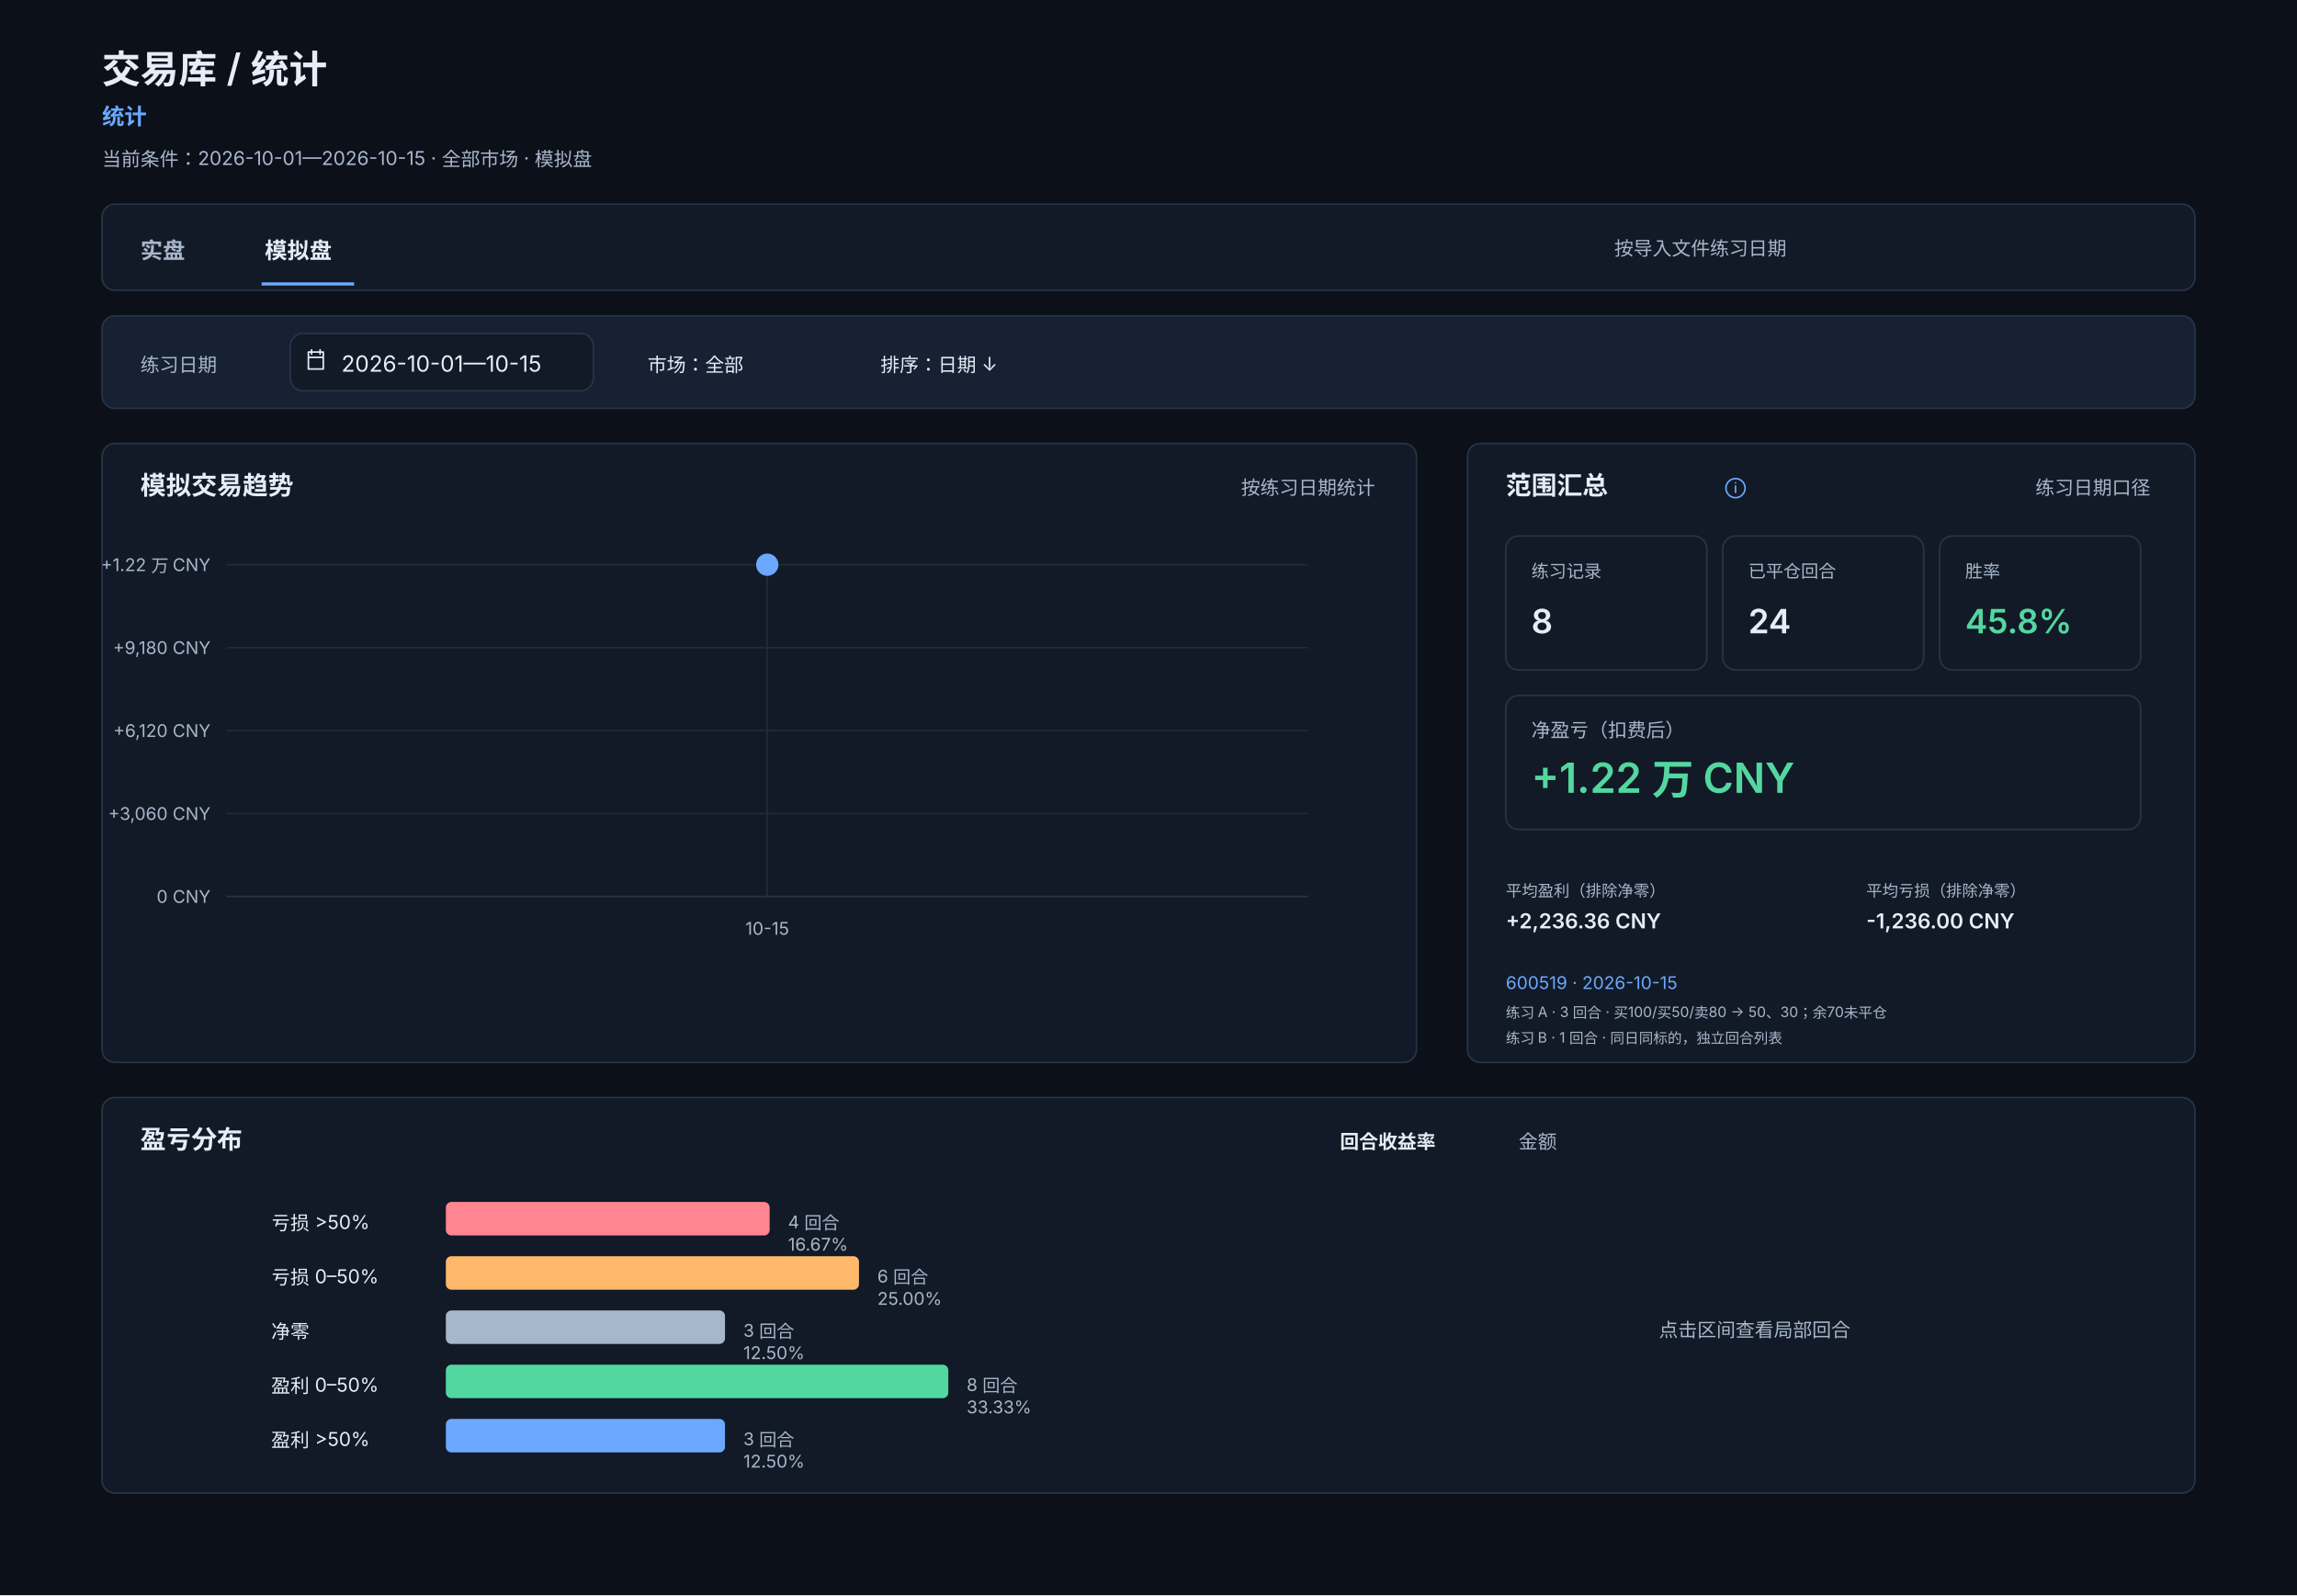
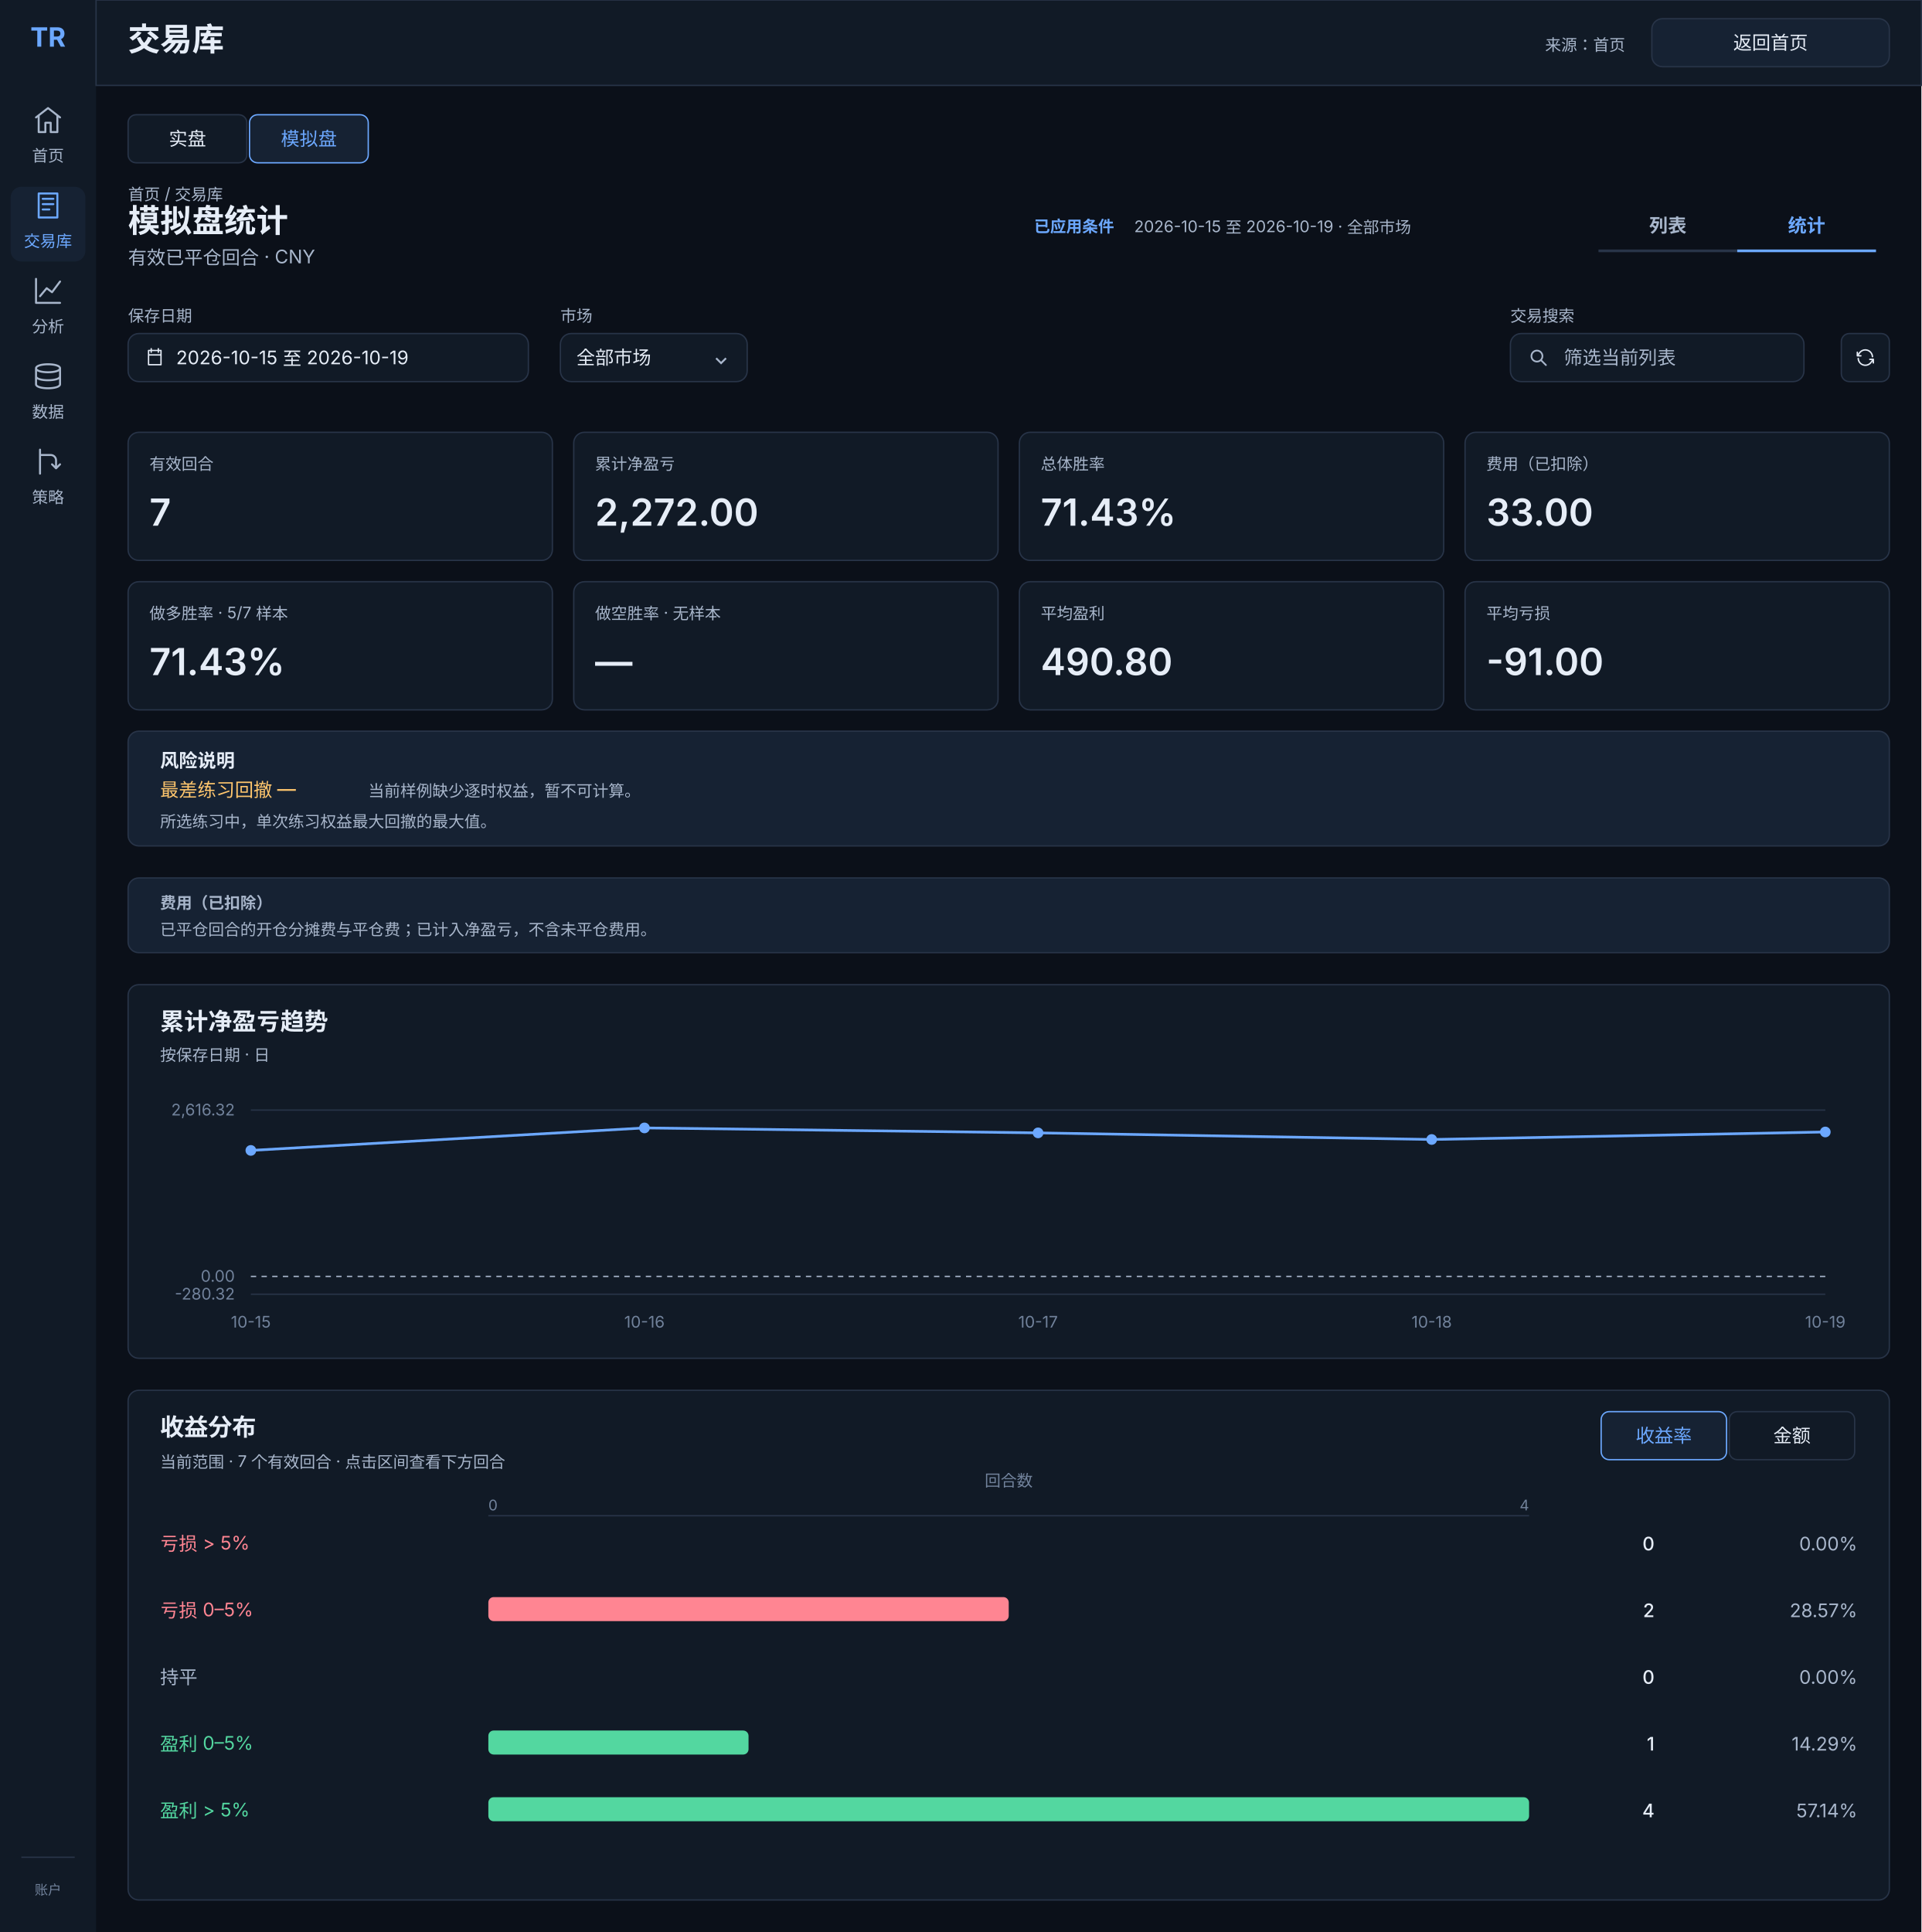
- <svg xmlns="http://www.w3.org/2000/svg" width="1440" height="1000" viewBox="0 0 1440 1000" role="img" aria-label="02-simulation-normal.svg">
+ <svg xmlns="http://www.w3.org/2000/svg" width="1440" height="1448" viewBox="0 0 1440 1448" role="img" aria-label="模拟盘统计">
  <style>text{font-family:-apple-system,BlinkMacSystemFont,'Segoe UI',sans-serif;font-variant-numeric:tabular-nums}</style>
-   <rect width="1440" height="1000" fill="#0B1019" />
-   <text x="64" y="52" font-size="24" fill="#E6EDF7" font-weight="600" text-anchor="start">交易库 / 统计</text>
-   <text x="64" y="78" font-size="14" fill="#6CA8FF" font-weight="600" text-anchor="start">统计</text>
-   <text x="64" y="104" font-size="12" fill="#A8B6CB" font-weight="400" text-anchor="start">当前条件：2026-10-01—2026-10-15 · 全部市场 · 模拟盘</text>
-   <rect x="64" y="128" width="1312" height="54" rx="8" fill="#111A26" stroke="#283448" />
-   <text x="88" y="162" font-size="14" fill="#A8B6CB" font-weight="600" text-anchor="start">实盘</text>
-   <text x="166" y="162" font-size="14" fill="#E6EDF7" font-weight="600" text-anchor="start">模拟盘</text>
-   <path d="M164 178 L222 178" fill="none" stroke="#6CA8FF" stroke-width="2" />
-   <text x="1120" y="160" font-size="12" fill="#A8B6CB" font-weight="400" text-anchor="end">按导入文件练习日期</text>
-   <rect x="64" y="198" width="1312" height="58" rx="8" fill="#162233" stroke="#283448" />
-   <text x="88" y="233" font-size="12" fill="#A8B6CB" font-weight="400" text-anchor="start">练习日期</text>
-   <rect x="182" y="209" width="190" height="36" rx="8" fill="#111A26" stroke="#283448" />
-   <svg x="190" y="218" width="16" height="16" viewBox="0 0 24 24">
+   <rect width="1440" height="1448" fill="#0B1019" />
+   <rect x="0" y="0" width="72" height="1448" fill="#111A26" />
+   <text x="36" y="35" font-size="20" fill="#6CA8FF" font-weight="700" text-anchor="middle">TR</text>
+   <svg x="24" y="78" width="24" height="24" viewBox="0 0 24 24" aria-hidden="true">
+     <path d="M3 10L12 3l9 7M5 9v12h5v-7h4v7h5V9" fill="none" stroke="#A8B6CB" stroke-width="1.5" stroke-linecap="round" stroke-linejoin="round" />
+   </svg>
+   <text x="36" y="121" font-size="12" fill="#A8B6CB" font-weight="400" text-anchor="middle">首页</text>
+   <rect x="8" y="140" width="56" height="56" rx="8" fill="#162233" />
+   <svg x="24" y="142" width="24" height="24" viewBox="0 0 24 24" aria-hidden="true">
+     <path d="M5 3h14v18H5zM8 7h8M8 11h8M8 15h5" fill="none" stroke="#6CA8FF" stroke-width="1.5" stroke-linecap="round" stroke-linejoin="round" />
+   </svg>
+   <text x="36" y="185" font-size="12" fill="#6CA8FF" font-weight="400" text-anchor="middle">交易库</text>
+   <svg x="24" y="206" width="24" height="24" viewBox="0 0 24 24" aria-hidden="true">
+     <path d="M3 3v18h18M6 16l5-6 4 3 6-8" fill="none" stroke="#A8B6CB" stroke-width="1.5" stroke-linecap="round" stroke-linejoin="round" />
+   </svg>
+   <text x="36" y="249" font-size="12" fill="#A8B6CB" font-weight="400" text-anchor="middle">分析</text>
+   <svg x="24" y="270" width="24" height="24" viewBox="0 0 24 24" aria-hidden="true">
+     <path d="M3 6c0-4 18-4 18 0v12c0 4-18 4-18 0zM3 6c0 4 18 4 18 0M3 12c0 4 18 4 18 0" fill="none" stroke="#A8B6CB" stroke-width="1.5" stroke-linecap="round" stroke-linejoin="round" />
+   </svg>
+   <text x="36" y="313" font-size="12" fill="#A8B6CB" font-weight="400" text-anchor="middle">数据</text>
+   <svg x="24" y="334" width="24" height="24" viewBox="0 0 24 24" aria-hidden="true">
+     <path d="M6 3v18M6 7h8a4 4 0 0 1 4 4v6M15 14l3 3 3-3" fill="none" stroke="#A8B6CB" stroke-width="1.5" stroke-linecap="round" stroke-linejoin="round" />
+   </svg>
+   <text x="36" y="377" font-size="12" fill="#A8B6CB" font-weight="400" text-anchor="middle">策略</text>
+   <line x1="16" y1="1392" x2="56" y2="1392" stroke="#283448" stroke-width="1" />
+   <text x="36" y="1420" font-size="10" fill="#71829B" font-weight="500" text-anchor="middle">账户</text>
+   <rect x="72" y="0" width="1368" height="64" fill="#111A26" stroke="#283448" />
+   <text x="96" y="38" font-size="24" fill="#E6EDF7" font-weight="600" text-anchor="start">交易库</text>
+   <text x="1218" y="38" font-size="12" fill="#A8B6CB" font-weight="400" text-anchor="end">来源：首页</text>
+   <rect x="1238" y="14" width="178" height="36" rx="8" fill="#162233" stroke="#283448" />
+   <text x="1327" y="37" font-size="14" fill="#E6EDF7" font-weight="500" text-anchor="middle">返回首页</text>
+   <rect x="96" y="86" width="89" height="36" rx="6" fill="#111A26" stroke="#283448" />
+   <text x="140.5" y="109" font-size="14" fill="#E6EDF7" font-weight="500" text-anchor="middle">实盘</text>
+   <rect x="187" y="86" width="89" height="36" rx="6" fill="#162233" stroke="#6CA8FF" />
+   <text x="231.5" y="109" font-size="14" fill="#6CA8FF" font-weight="500" text-anchor="middle">模拟盘</text>
+   <text x="96" y="150" font-size="12" fill="#A8B6CB" font-weight="400" text-anchor="start">首页 / 交易库</text>
+   <text x="96" y="174" font-size="24" fill="#E6EDF7" font-weight="600" text-anchor="start">模拟盘统计</text>
+   <text x="96" y="198" font-size="14" fill="#A8B6CB" font-weight="400" text-anchor="start">有效已平仓回合 · CNY</text>
+   <text x="775" y="174" font-size="12" fill="#6CA8FF" font-weight="600" text-anchor="start">已应用条件</text>
+   <text x="850" y="174" font-size="12" fill="#A8B6CB" font-weight="400" text-anchor="start">2026-10-15 至 2026-10-19 · 全部市场</text>
+   <text x="1250" y="174" font-size="14" fill="#A8B6CB" font-weight="600" text-anchor="middle">列表</text>
+   <text x="1354" y="174" font-size="14" fill="#6CA8FF" font-weight="600" text-anchor="middle">统计</text>
+   <line x1="1198" y1="188" x2="1302" y2="188" stroke="#283448" stroke-width="2" />
+   <line x1="1302" y1="188" x2="1406" y2="188" stroke="#6CA8FF" stroke-width="2" />
+   <text x="96" y="241" font-size="12" fill="#A8B6CB" font-weight="400" text-anchor="start">保存日期</text>
+   <rect x="96" y="250" width="300" height="36" rx="8" fill="#111A26" stroke="#283448" />
+   <svg x="108" y="260" width="16" height="16" viewBox="0 0 24 24" aria-hidden="true">
    <path d="M5 4h14v16H5zM8 2v4M16 2v4M5 9h14" fill="none" stroke="#E6EDF7" stroke-width="1.5" stroke-linecap="round" stroke-linejoin="round" />
  </svg>
-   <text x="214" y="233" font-size="14" fill="#E6EDF7" font-weight="400" text-anchor="start">2026-10-01—10-15</text>
-   <text x="406" y="233" font-size="12" fill="#E6EDF7" font-weight="400" text-anchor="start">市场：全部</text>
-   <text x="552" y="233" font-size="12" fill="#E6EDF7" font-weight="400" text-anchor="start">排序：日期 ↓</text>
-   <rect x="64" y="278" width="824" height="388" rx="8" fill="#111A26" stroke="#283448" />
-   <text x="88" y="310" font-size="16" fill="#E6EDF7" font-weight="600" text-anchor="start">模拟交易趋势</text>
-   <text x="862" y="310" font-size="12" fill="#A8B6CB" font-weight="400" text-anchor="end">按练习日期统计</text>
-   <path d="M142 354 L820 354" fill="none" stroke="#202B3A" stroke-width="1" />
-   <text x="132" y="358" font-size="11" fill="#A8B6CB" font-weight="400" text-anchor="end">+1.22 万 CNY</text>
-   <path d="M142 406 L820 406" fill="none" stroke="#202B3A" stroke-width="1" />
-   <text x="132" y="410" font-size="11" fill="#A8B6CB" font-weight="400" text-anchor="end">+9,180 CNY</text>
-   <path d="M142 458 L820 458" fill="none" stroke="#202B3A" stroke-width="1" />
-   <text x="132" y="462" font-size="11" fill="#A8B6CB" font-weight="400" text-anchor="end">+6,120 CNY</text>
-   <path d="M142 510 L820 510" fill="none" stroke="#202B3A" stroke-width="1" />
-   <text x="132" y="514" font-size="11" fill="#A8B6CB" font-weight="400" text-anchor="end">+3,060 CNY</text>
-   <path d="M142 562 L820 562" fill="none" stroke="#283448" stroke-width="1" />
-   <text x="132" y="566" font-size="11" fill="#A8B6CB" font-weight="400" text-anchor="end">0 CNY</text>
-   <path d="M481 354 L481 562" fill="none" stroke="#202B3A" stroke-width="1" />
-   <text x="481" y="586" font-size="11" fill="#A8B6CB" font-weight="400" text-anchor="middle">10-15</text>
-   <polyline points="481,354.00" stroke="#6CA8FF" stroke-width="3" fill="none" />
-   <circle cx="481" cy="354.00" r="7" fill="#6CA8FF" />
-   <rect x="920" y="278" width="456" height="388" rx="8" fill="#111A26" stroke="#283448" />
-   <text x="944" y="310" font-size="16" fill="#E6EDF7" font-weight="600" text-anchor="start">范围汇总</text>
-   <g role="img" aria-label="统计口径：分布分母固定为当前范围全部有效回合，包含净零并排除未平仓余量；每个有效配对按最近开仓优先计为一回合；模拟盘趋势按练习日期口径聚合；下钻不改变分母。" data-control="stats-scope-info" data-icon="info">
-     <svg x="1080" y="298" width="16" height="16" viewBox="0 0 24 24" aria-hidden="true">
-       <circle cx="12" cy="12" r="9" fill="none" stroke="#6CA8FF" stroke-width="1.5" />
-       <path d="M12 10v6M12 7h.01" fill="none" stroke="#6CA8FF" stroke-width="1.5" stroke-linecap="round" stroke-linejoin="round" />
-     </svg>
-   </g>
-   <text x="1348" y="310" font-size="12" fill="#A8B6CB" font-weight="400" text-anchor="end">练习日期口径</text>
-   <rect x="944" y="336" width="126" height="84" rx="8" fill="#111A26" stroke="#283448" />
-   <text x="960" y="362" font-size="11" fill="#A8B6CB" font-weight="400" text-anchor="start">练习记录</text>
-   <text x="960" y="397" font-size="21" fill="#E6EDF7" font-weight="600" text-anchor="start">8</text>
-   <rect x="1080" y="336" width="126" height="84" rx="8" fill="#111A26" stroke="#283448" />
-   <text x="1096" y="362" font-size="11" fill="#A8B6CB" font-weight="400" text-anchor="start">已平仓回合</text>
-   <text x="1096" y="397" font-size="21" fill="#E6EDF7" font-weight="600" text-anchor="start">24</text>
-   <rect x="1216" y="336" width="126" height="84" rx="8" fill="#111A26" stroke="#283448" />
-   <text x="1232" y="362" font-size="11" fill="#A8B6CB" font-weight="400" text-anchor="start">胜率</text>
-   <text x="1232" y="397" font-size="21" fill="#53D7A0" font-weight="600" text-anchor="start">45.8%</text>
-   <rect x="944" y="436" width="398" height="84" rx="8" fill="#111A26" stroke="#283448" />
-   <text x="960" y="462" font-size="12" fill="#A8B6CB" font-weight="400" text-anchor="start">净盈亏（扣费后）</text>
-   <text x="960" y="497" font-size="26" fill="#53D7A0" font-weight="600" text-anchor="start">+1.22 万 CNY</text>
-   <text x="944" y="562" font-size="10" fill="#A8B6CB" font-weight="400" text-anchor="start">平均盈利（排除净零）</text>
-   <text x="944" y="582" font-size="13" fill="#E6EDF7" font-weight="600" text-anchor="start">+2,236.36 CNY</text>
-   <text x="1170" y="562" font-size="10" fill="#A8B6CB" font-weight="400" text-anchor="start">平均亏损（排除净零）</text>
-   <text x="1170" y="582" font-size="13" fill="#E6EDF7" font-weight="600" text-anchor="start">-1,236.00 CNY</text>
-   <text x="944" y="620" font-size="11" fill="#6CA8FF" font-weight="400" text-anchor="start">600519 · 2026-10-15</text>
-   <text x="944" y="638" font-size="9" fill="#A8B6CB" font-weight="400" text-anchor="start">练习 A · 3 回合 · 买100/买50/卖80 → 50、30；余70未平仓</text>
-   <text x="944" y="654" font-size="9" fill="#A8B6CB" font-weight="400" text-anchor="start">练习 B · 1 回合 · 同日同标的，独立回合列表</text>
-   <rect x="64" y="688" width="1312" height="248" rx="8" fill="#111A26" stroke="#283448" />
-   <text x="88" y="720" font-size="16" fill="#E6EDF7" font-weight="600" text-anchor="start">盈亏分布</text>
-   <text x="840" y="720" font-size="12" fill="#E6EDF7" font-weight="600" text-anchor="start">回合收益率</text>
-   <text x="952" y="720" font-size="12" fill="#A8B6CB" font-weight="400" text-anchor="start">金额</text>
-   <text x="170" y="771" font-size="12" fill="#E6EDF7" font-weight="400" text-anchor="start">亏损 &gt;50%</text>
-   <rect x="280" y="754" width="202" height="20" rx="3" fill="#FF8592" stroke="#FF8592" />
-   <text x="494" y="770" font-size="11" fill="#A8B6CB" font-weight="400" text-anchor="start">
-     <tspan x="494" dy="0">4 回合</tspan>
-     <tspan x="494" dy="14">16.67%</tspan>
-   </text>
-   <text x="170" y="805" font-size="12" fill="#E6EDF7" font-weight="400" text-anchor="start">亏损 0–50%</text>
-   <rect x="280" y="788" width="258" height="20" rx="3" fill="#FFB86C" stroke="#FFB86C" />
-   <text x="550" y="804" font-size="11" fill="#A8B6CB" font-weight="400" text-anchor="start">
-     <tspan x="550" dy="0">6 回合</tspan>
-     <tspan x="550" dy="14">25.00%</tspan>
-   </text>
-   <text x="170" y="839" font-size="12" fill="#E6EDF7" font-weight="400" text-anchor="start">净零</text>
-   <rect x="280" y="822" width="174" height="20" rx="3" fill="#A8B6CB" stroke="#A8B6CB" />
-   <text x="466" y="838" font-size="11" fill="#A8B6CB" font-weight="400" text-anchor="start">
-     <tspan x="466" dy="0">3 回合</tspan>
-     <tspan x="466" dy="14">12.50%</tspan>
-   </text>
-   <text x="170" y="873" font-size="12" fill="#E6EDF7" font-weight="400" text-anchor="start">盈利 0–50%</text>
-   <rect x="280" y="856" width="314" height="20" rx="3" fill="#53D7A0" stroke="#53D7A0" />
-   <text x="606" y="872" font-size="11" fill="#A8B6CB" font-weight="400" text-anchor="start">
-     <tspan x="606" dy="0">8 回合</tspan>
-     <tspan x="606" dy="14">33.33%</tspan>
-   </text>
-   <text x="170" y="907" font-size="12" fill="#E6EDF7" font-weight="400" text-anchor="start">盈利 &gt;50%</text>
-   <rect x="280" y="890" width="174" height="20" rx="3" fill="#6CA8FF" stroke="#6CA8FF" />
-   <text x="466" y="906" font-size="11" fill="#A8B6CB" font-weight="400" text-anchor="start">
-     <tspan x="466" dy="0">3 回合</tspan>
-     <tspan x="466" dy="14">12.50%</tspan>
-   </text>
-   <text x="1160" y="838" font-size="12" fill="#A8B6CB" font-weight="400" text-anchor="end">点击区间查看局部回合</text>
+   <text x="132" y="273" font-size="14" fill="#E6EDF7" font-weight="400" text-anchor="start">2026-10-15 至 2026-10-19</text>
+   <text x="420" y="241" font-size="12" fill="#A8B6CB" font-weight="400" text-anchor="start">市场</text>
+   <rect x="420" y="250" width="140" height="36" rx="8" fill="#111A26" stroke="#283448" />
+   <text x="432" y="273" font-size="14" fill="#E6EDF7" font-weight="400" text-anchor="start">全部市场</text>
+   <text x="546" y="273" font-size="14" fill="#A8B6CB" font-weight="600" text-anchor="end">⌄</text>
+   <text x="1132" y="241" font-size="12" fill="#A8B6CB" font-weight="400" text-anchor="start">交易搜索</text>
+   <rect x="1132" y="250" width="220" height="36" rx="8" fill="#111A26" stroke="#283448" />
+   <svg x="1144" y="259" width="18" height="18" viewBox="0 0 24 24" aria-hidden="true">
+     <circle cx="10.5" cy="10.5" r="5.5" fill="none" stroke="#A8B6CB" stroke-width="1.7" />
+     <path d="m15 15 4.5 4.5" fill="none" stroke="#A8B6CB" stroke-width="1.7" stroke-linecap="round" />
+   </svg>
+   <text x="1172" y="273" font-size="14" fill="#A8B6CB" font-weight="400" text-anchor="start">筛选当前列表</text>
+   <rect x="1380" y="250" width="36" height="36" rx="6" fill="#111A26" stroke="#283448" />
+   <text x="1398" y="273" font-size="14" fill="#E6EDF7" font-weight="500" text-anchor="middle" />
+   <svg x="1390" y="260" width="16" height="16" viewBox="0 0 24 24" aria-hidden="true">
+     <path d="M20 11a8 8 0 0 0-14.7-4L3 10m0-4v4h4M4 13a8 8 0 0 0 14.7 4L21 14m0 4v-4h-4" fill="none" stroke="#E6EDF7" stroke-width="1.6" stroke-linecap="round" stroke-linejoin="round" />
+   </svg>
+   <rect x="96" y="324" width="318" height="96" rx="8" fill="#111A26" stroke="#283448" />
+   <text x="112" y="352" font-size="12" fill="#A8B6CB" font-weight="400" text-anchor="start">有效回合</text>
+   <text x="112" y="394" font-size="28" fill="#E6EDF7" font-weight="600" text-anchor="start">7</text>
+   <rect x="430" y="324" width="318" height="96" rx="8" fill="#111A26" stroke="#283448" />
+   <text x="446" y="352" font-size="12" fill="#A8B6CB" font-weight="400" text-anchor="start">累计净盈亏</text>
+   <text x="446" y="394" font-size="28" fill="#E6EDF7" font-weight="600" text-anchor="start">2,272.00</text>
+   <rect x="764" y="324" width="318" height="96" rx="8" fill="#111A26" stroke="#283448" />
+   <text x="780" y="352" font-size="12" fill="#A8B6CB" font-weight="400" text-anchor="start">总体胜率</text>
+   <text x="780" y="394" font-size="28" fill="#E6EDF7" font-weight="600" text-anchor="start">71.43%</text>
+   <rect x="1098" y="324" width="318" height="96" rx="8" fill="#111A26" stroke="#283448" />
+   <text x="1114" y="352" font-size="12" fill="#A8B6CB" font-weight="400" text-anchor="start">费用（已扣除）</text>
+   <text x="1114" y="394" font-size="28" fill="#E6EDF7" font-weight="600" text-anchor="start">33.00</text>
+   <rect x="96" y="436" width="318" height="96" rx="8" fill="#111A26" stroke="#283448" />
+   <text x="112" y="464" font-size="12" fill="#A8B6CB" font-weight="400" text-anchor="start">做多胜率 · 5/7 样本</text>
+   <text x="112" y="506" font-size="28" fill="#E6EDF7" font-weight="600" text-anchor="start">71.43%</text>
+   <rect x="430" y="436" width="318" height="96" rx="8" fill="#111A26" stroke="#283448" />
+   <text x="446" y="464" font-size="12" fill="#A8B6CB" font-weight="400" text-anchor="start">做空胜率 · 无样本</text>
+   <text x="446" y="506" font-size="28" fill="#E6EDF7" font-weight="600" text-anchor="start">—</text>
+   <rect x="764" y="436" width="318" height="96" rx="8" fill="#111A26" stroke="#283448" />
+   <text x="780" y="464" font-size="12" fill="#A8B6CB" font-weight="400" text-anchor="start">平均盈利</text>
+   <text x="780" y="506" font-size="28" fill="#E6EDF7" font-weight="600" text-anchor="start">490.80</text>
+   <rect x="1098" y="436" width="318" height="96" rx="8" fill="#111A26" stroke="#283448" />
+   <text x="1114" y="464" font-size="12" fill="#A8B6CB" font-weight="400" text-anchor="start">平均亏损</text>
+   <text x="1114" y="506" font-size="28" fill="#E6EDF7" font-weight="600" text-anchor="start">-91.00</text>
+   <rect x="96" y="548" width="1320" height="86" rx="8" fill="#162233" stroke="#283448" />
+   <text x="120" y="575" font-size="14" fill="#E6EDF7" font-weight="600" text-anchor="start">风险说明</text>
+   <text x="120" y="597" font-size="14" fill="#FFC66D" font-weight="500" text-anchor="start">最差练习回撤 —</text>
+   <text x="276" y="597" font-size="12" fill="#A8B6CB" font-weight="400" text-anchor="start">当前样例缺少逐时权益，暂不可计算。</text>
+   <text x="120" y="620" font-size="12" fill="#A8B6CB" font-weight="400" text-anchor="start">所选练习中，单次练习权益最大回撤的最大值。</text>
+   <rect x="96" y="658" width="1320" height="56" rx="8" fill="#162233" stroke="#283448" />
+   <text x="120" y="681" font-size="12" fill="#A8B6CB" font-weight="600" text-anchor="start">费用（已扣除）</text>
+   <text x="120" y="701" font-size="12" fill="#A8B6CB" font-weight="400" text-anchor="start">已平仓回合的开仓分摊费与平仓费；已计入净盈亏，不含未平仓费用。</text>
+   <rect x="96" y="738" width="1320" height="280" rx="8" fill="#111A26" stroke="#283448" />
+   <text x="120" y="772" font-size="18" fill="#E6EDF7" font-weight="600" text-anchor="start">累计净盈亏趋势</text>
+   <text x="120" y="795" font-size="12" fill="#A8B6CB" font-weight="400" text-anchor="start">按保存日期 · 日</text>
+   <line x1="188" y1="832" x2="1368" y2="832" stroke="#283448" stroke-width="1" />
+   <text x="176" y="836" font-size="12" fill="#71829B" font-weight="400" text-anchor="end">2,616.32</text>
+   <line x1="188" y1="956.645" x2="1368" y2="956.645" stroke="#A8B6CB" stroke-width="1" stroke-dasharray="4 4" />
+   <text x="176" y="960.645" font-size="12" fill="#71829B" font-weight="400" text-anchor="end">0.00</text>
+   <line x1="188" y1="970" x2="1368" y2="970" stroke="#283448" stroke-width="1" />
+   <text x="176" y="974" font-size="12" fill="#71829B" font-weight="400" text-anchor="end">-280.32</text>
+   <text x="188" y="995" font-size="12" fill="#71829B" font-weight="400" text-anchor="middle">10-15</text>
+   <circle cx="188" cy="862.22" r="4" fill="#6CA8FF" />
+   <text x="483" y="995" font-size="12" fill="#71829B" font-weight="400" text-anchor="middle">10-16</text>
+   <circle cx="483" cy="845.355" r="4" fill="#6CA8FF" />
+   <line x1="188" y1="862.22" x2="483" y2="845.355" stroke="#6CA8FF" stroke-width="2" />
+   <text x="778" y="995" font-size="12" fill="#71829B" font-weight="400" text-anchor="middle">10-17</text>
+   <circle cx="778" cy="849.071" r="4" fill="#6CA8FF" />
+   <line x1="483" y1="845.355" x2="778" y2="849.071" stroke="#6CA8FF" stroke-width="2" />
+   <text x="1073" y="995" font-size="12" fill="#71829B" font-weight="400" text-anchor="middle">10-18</text>
+   <circle cx="1073" cy="854.026" r="4" fill="#6CA8FF" />
+   <line x1="778" y1="849.071" x2="1073" y2="854.026" stroke="#6CA8FF" stroke-width="2" />
+   <text x="1368" y="995" font-size="12" fill="#71829B" font-weight="400" text-anchor="middle">10-19</text>
+   <circle cx="1368" cy="848.404" r="4" fill="#6CA8FF" />
+   <line x1="1073" y1="854.026" x2="1368" y2="848.404" stroke="#6CA8FF" stroke-width="2" />
+   <rect x="96" y="1042" width="1320" height="382" rx="8" fill="#111A26" stroke="#283448" />
+   <text x="120" y="1076" font-size="18" fill="#E6EDF7" font-weight="600" text-anchor="start">收益分布</text>
+   <text x="120" y="1100" font-size="12" fill="#A8B6CB" font-weight="400" text-anchor="start">当前范围 · 7 个有效回合 · 点击区间查看下方回合</text>
+   <text x="756" y="1114" font-size="12" fill="#71829B" font-weight="400" text-anchor="middle">回合数</text>
+   <line x1="366" y1="1136" x2="1146" y2="1136" stroke="#283448" stroke-width="1" />
+   <text x="366" y="1132" font-size="11" fill="#71829B" font-weight="400" text-anchor="start">0</text>
+   <text x="1146" y="1132" font-size="11" fill="#71829B" font-weight="400" text-anchor="end">4</text>
+   <text x="120" y="1162" font-size="14" fill="#FF8592" font-weight="400" text-anchor="start">亏损 &gt; 5%</text>
+   <rect x="366" y="1147" width="0" height="18" rx="4" fill="#FF8592" data-bar="distribution" data-count="0" data-bar-width="0" />
+   <text x="1240" y="1162" font-size="14" fill="#E6EDF7" font-weight="500" text-anchor="end">0</text>
+   <text x="1392" y="1162" font-size="14" fill="#A8B6CB" font-weight="400" text-anchor="end">0.00%</text>
+   <text x="120" y="1212" font-size="14" fill="#FF8592" font-weight="400" text-anchor="start">亏损 0–5%</text>
+   <rect x="366" y="1197" width="390" height="18" rx="4" fill="#FF8592" data-bar="distribution" data-count="2" data-bar-width="390" />
+   <text x="1240" y="1212" font-size="14" fill="#E6EDF7" font-weight="500" text-anchor="end">2</text>
+   <text x="1392" y="1212" font-size="14" fill="#A8B6CB" font-weight="400" text-anchor="end">28.57%</text>
+   <text x="120" y="1262" font-size="14" fill="#A8B6CB" font-weight="400" text-anchor="start">持平</text>
+   <rect x="366" y="1247" width="0" height="18" rx="4" fill="#A8B6CB" data-bar="distribution" data-count="0" data-bar-width="0" />
+   <text x="1240" y="1262" font-size="14" fill="#E6EDF7" font-weight="500" text-anchor="end">0</text>
+   <text x="1392" y="1262" font-size="14" fill="#A8B6CB" font-weight="400" text-anchor="end">0.00%</text>
+   <text x="120" y="1312" font-size="14" fill="#53D7A0" font-weight="400" text-anchor="start">盈利 0–5%</text>
+   <rect x="366" y="1297" width="195" height="18" rx="4" fill="#53D7A0" data-bar="distribution" data-count="1" data-bar-width="195" />
+   <text x="1240" y="1312" font-size="14" fill="#E6EDF7" font-weight="500" text-anchor="end">1</text>
+   <text x="1392" y="1312" font-size="14" fill="#A8B6CB" font-weight="400" text-anchor="end">14.29%</text>
+   <text x="120" y="1362" font-size="14" fill="#53D7A0" font-weight="400" text-anchor="start">盈利 &gt; 5%</text>
+   <rect x="366" y="1347" width="780" height="18" rx="4" fill="#53D7A0" data-bar="distribution" data-count="4" data-bar-width="780" />
+   <text x="1240" y="1362" font-size="14" fill="#E6EDF7" font-weight="500" text-anchor="end">4</text>
+   <text x="1392" y="1362" font-size="14" fill="#A8B6CB" font-weight="400" text-anchor="end">57.14%</text>
+   <rect x="1200" y="1058" width="94" height="36" rx="6" fill="#162233" stroke="#6CA8FF" />
+   <text x="1247" y="1081" font-size="14" fill="#6CA8FF" font-weight="500" text-anchor="middle">收益率</text>
+   <rect x="1296" y="1058" width="94" height="36" rx="6" fill="#111A26" stroke="#283448" />
+   <text x="1343" y="1081" font-size="14" fill="#E6EDF7" font-weight="500" text-anchor="middle">金额</text>
</svg>
